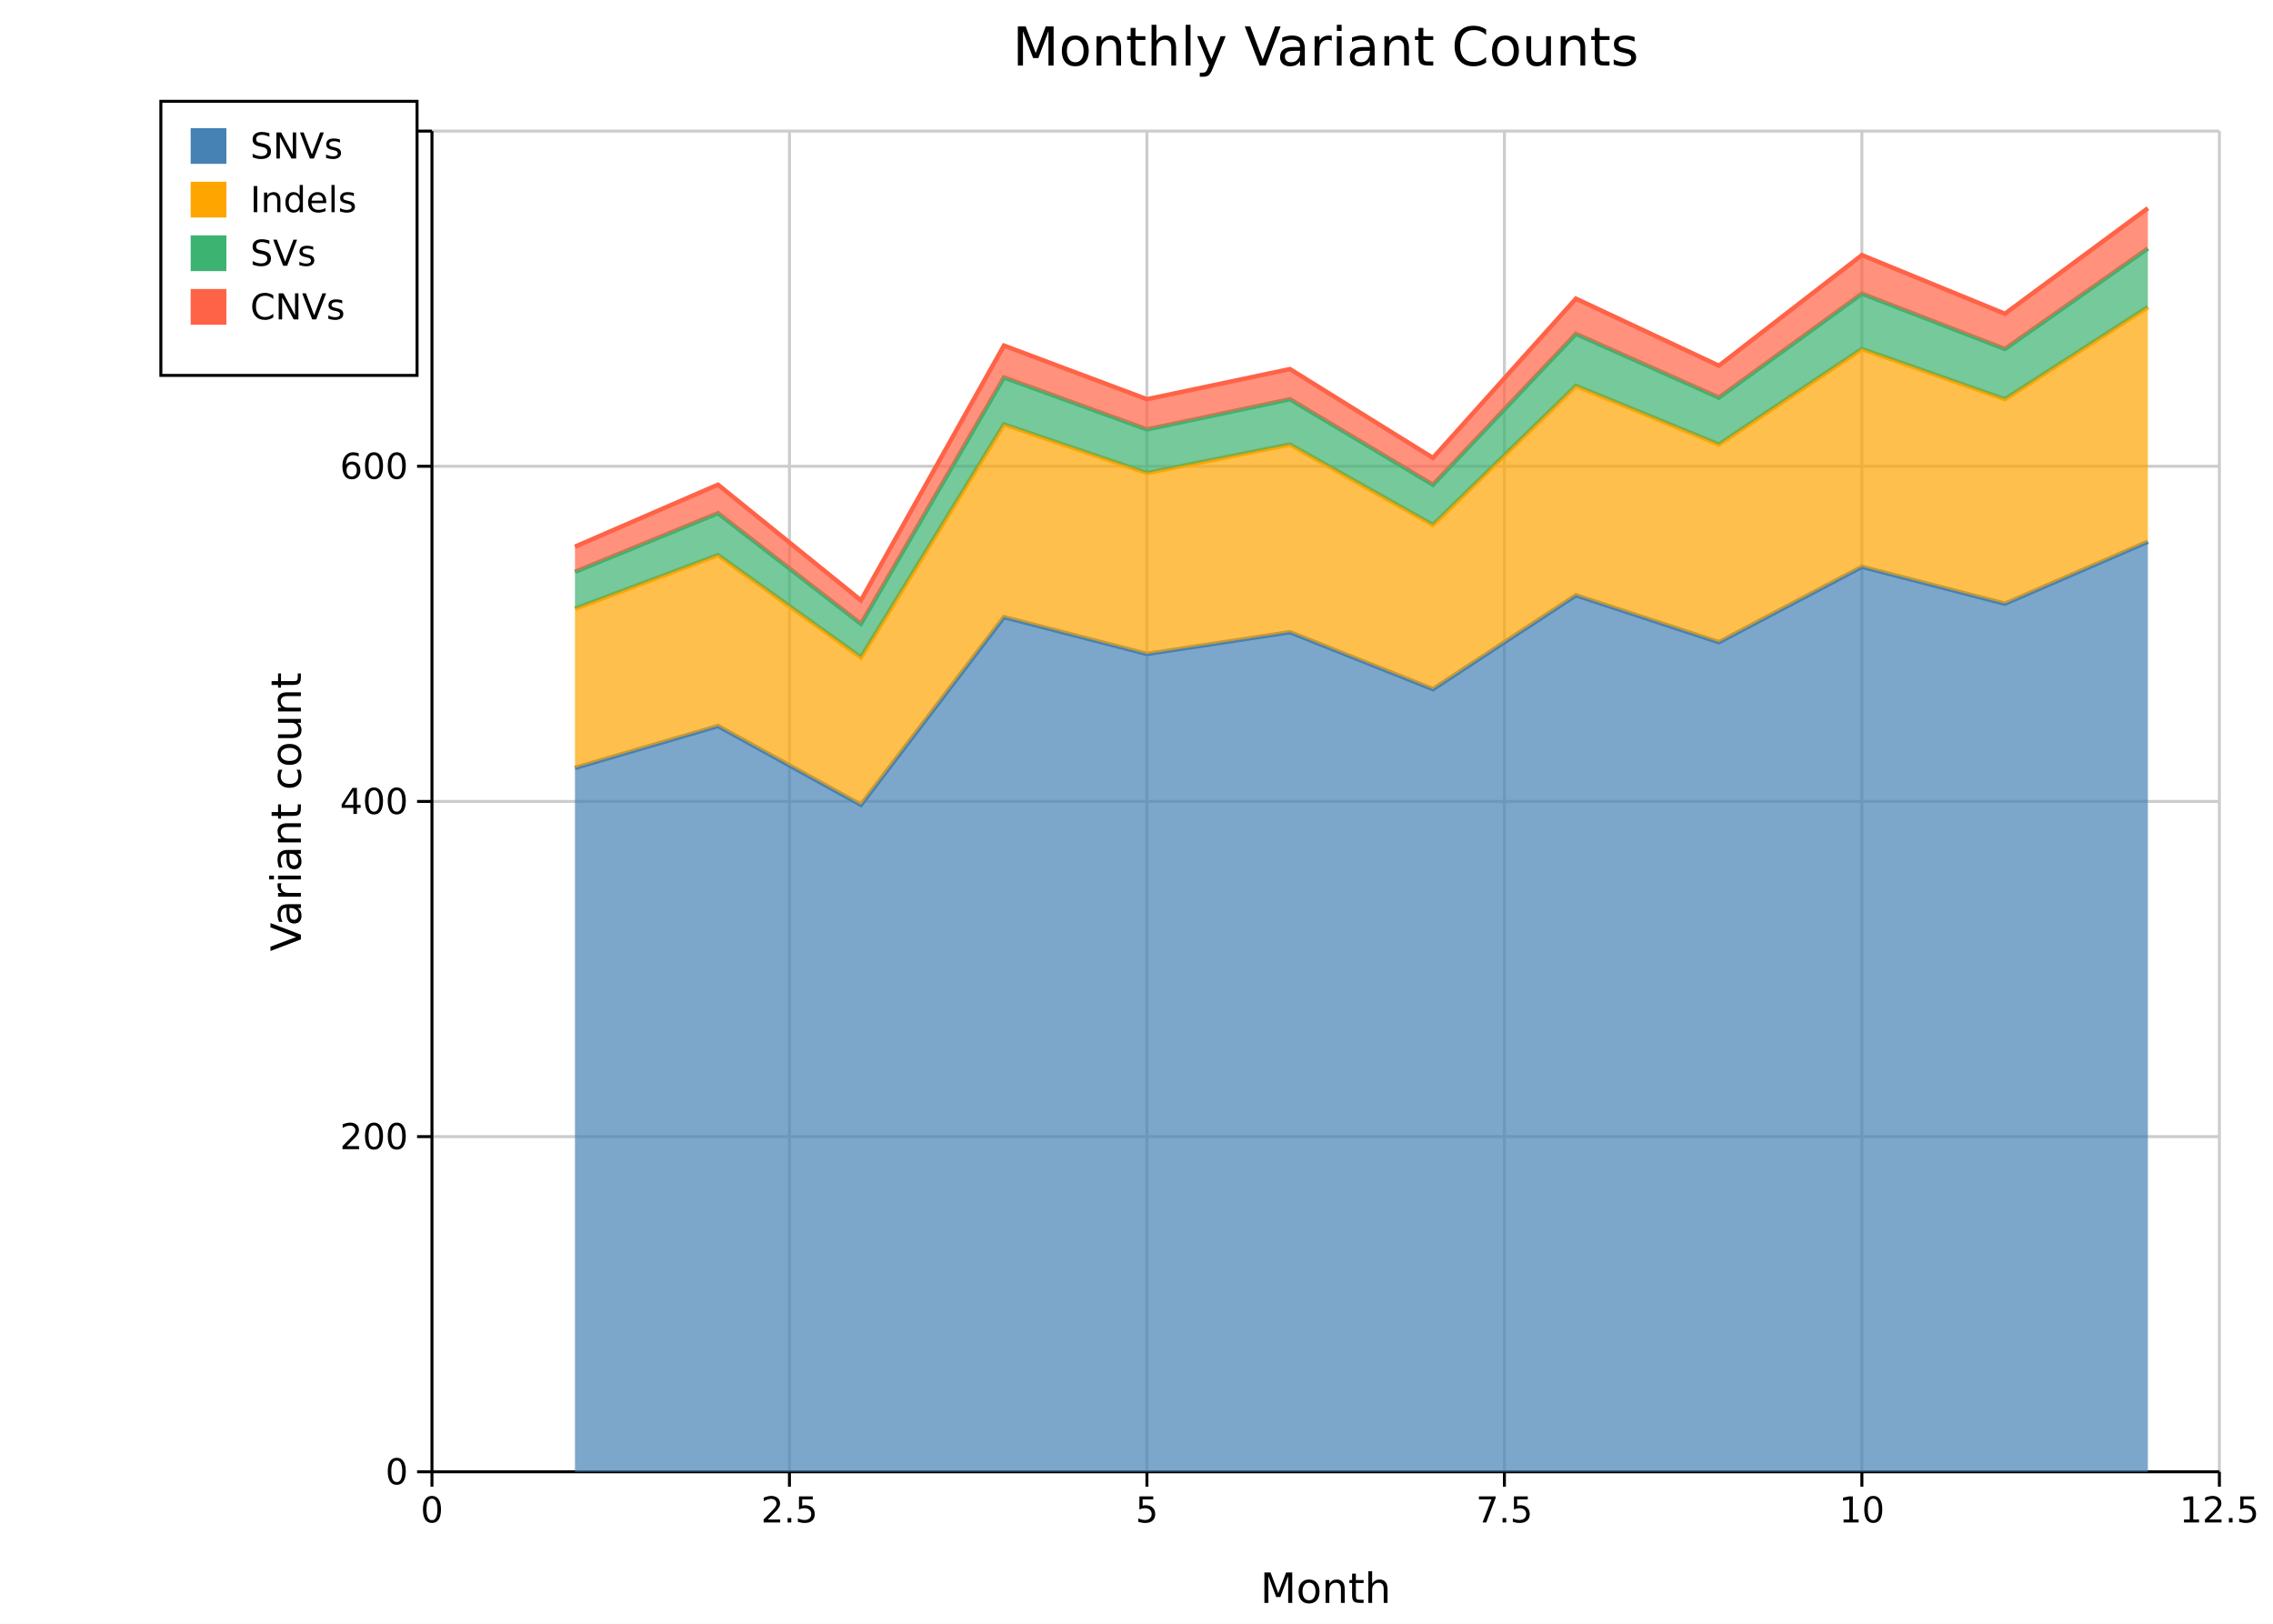
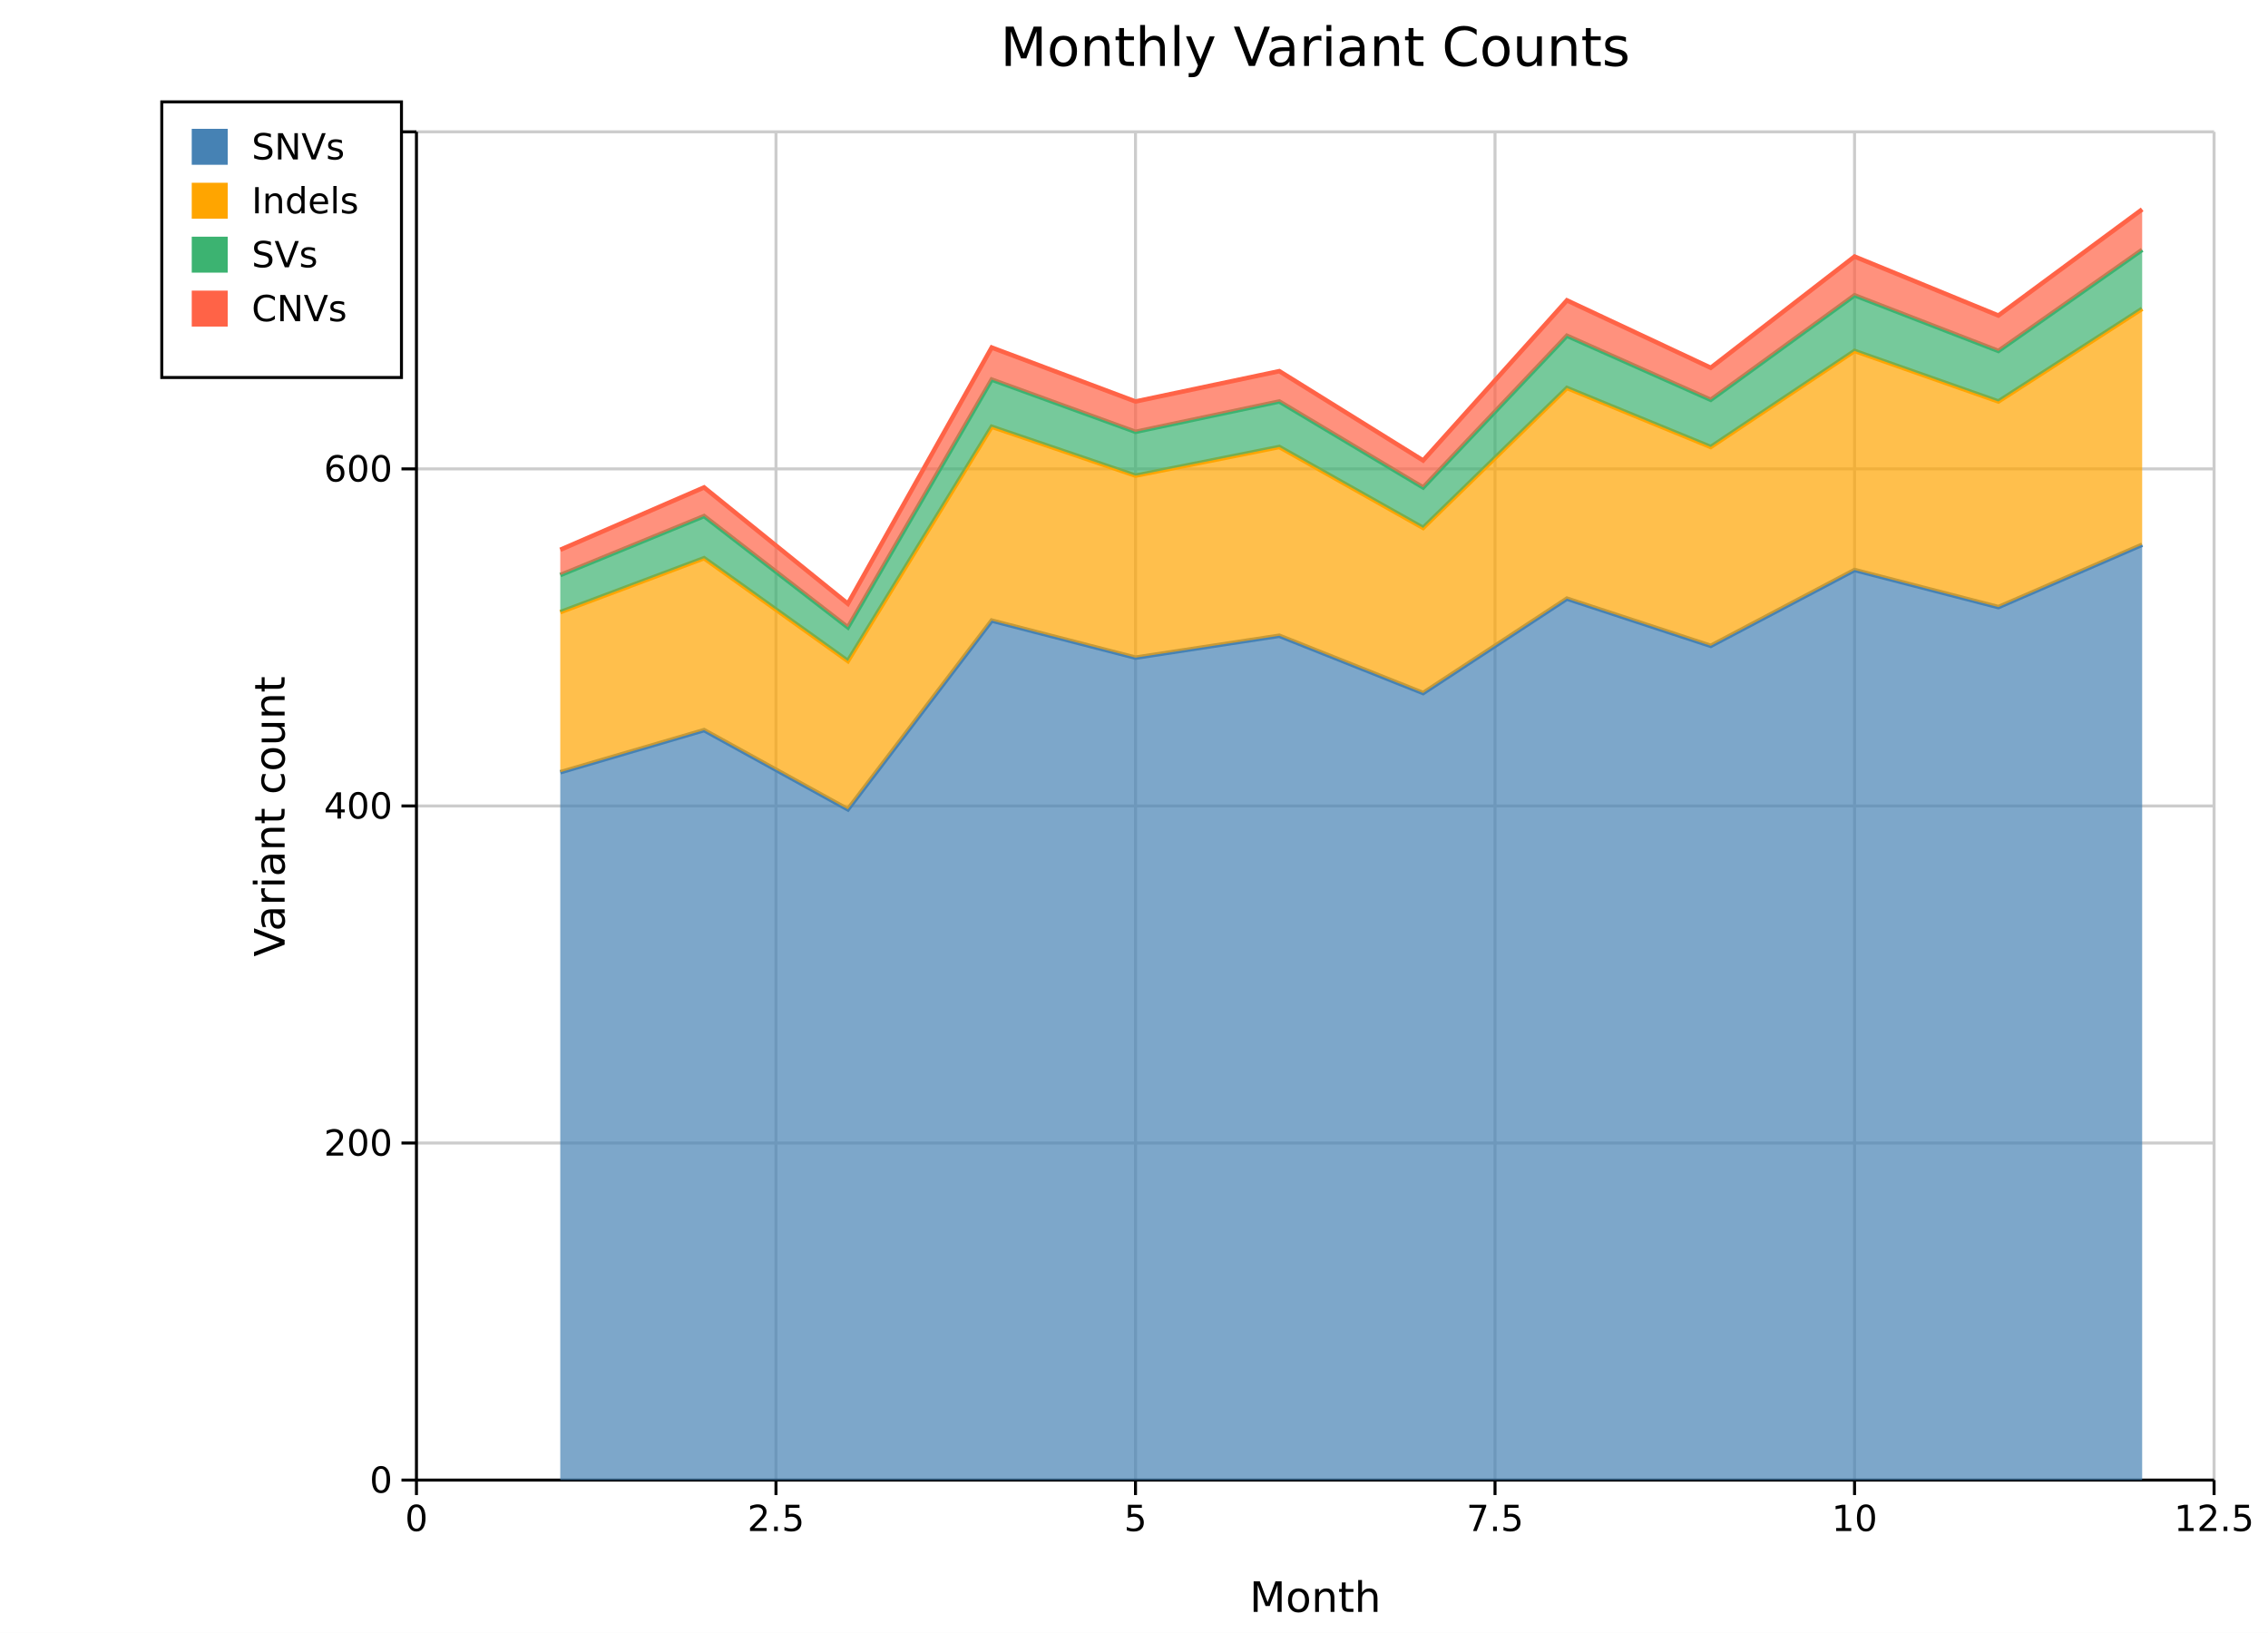
- <svg xmlns="http://www.w3.org/2000/svg" width="763" height="545" font-family="DejaVu Sans, Liberation Sans, Arial, sans-serif" fill="black">
+ <svg xmlns="http://www.w3.org/2000/svg" width="757" height="545" font-family="DejaVu Sans, Liberation Sans, Arial, sans-serif" fill="black">
  <rect width="100%" height="100%" fill="white" />
  <defs>
    <clipPath id="kuva-clip-4">
-       <rect x="145" y="44" width="600" height="450" />
+       <rect x="139" y="44" width="600" height="450" />
    </clipPath>
  </defs>
-   <line x1="265" y1="44" x2="265" y2="494" stroke="#cccccc" stroke-width="1" />
-   <line x1="385" y1="44" x2="385" y2="494" stroke="#cccccc" stroke-width="1" />
-   <line x1="505" y1="44" x2="505" y2="494" stroke="#cccccc" stroke-width="1" />
-   <line x1="625" y1="44" x2="625" y2="494" stroke="#cccccc" stroke-width="1" />
-   <line x1="745" y1="44" x2="745" y2="494" stroke="#cccccc" stroke-width="1" />
-   <line x1="145" y1="381.5" x2="745" y2="381.5" stroke="#cccccc" stroke-width="1" />
-   <line x1="145" y1="269" x2="745" y2="269" stroke="#cccccc" stroke-width="1" />
-   <line x1="145" y1="156.5" x2="745" y2="156.5" stroke="#cccccc" stroke-width="1" />
-   <line x1="145" y1="44" x2="745" y2="44" stroke="#cccccc" stroke-width="1" />
-   <line x1="145" y1="494" x2="745" y2="494" stroke="#000000" stroke-width="1" />
-   <line x1="145" y1="44" x2="145" y2="494" stroke="#000000" stroke-width="1" />
-   <line x1="145" y1="494" x2="145" y2="499" stroke="#000000" stroke-width="1" />
-   <text x="145" y="511" font-size="12" text-anchor="middle">0</text>
-   <line x1="265" y1="494" x2="265" y2="499" stroke="#000000" stroke-width="1" />
-   <text x="265" y="511" font-size="12" text-anchor="middle">2.5</text>
-   <line x1="385" y1="494" x2="385" y2="499" stroke="#000000" stroke-width="1" />
-   <text x="385" y="511" font-size="12" text-anchor="middle">5</text>
-   <line x1="505" y1="494" x2="505" y2="499" stroke="#000000" stroke-width="1" />
-   <text x="505" y="511" font-size="12" text-anchor="middle">7.5</text>
-   <line x1="625" y1="494" x2="625" y2="499" stroke="#000000" stroke-width="1" />
-   <text x="625" y="511" font-size="12" text-anchor="middle">10</text>
-   <line x1="745" y1="494" x2="745" y2="499" stroke="#000000" stroke-width="1" />
-   <text x="745" y="511" font-size="12" text-anchor="middle">12.5</text>
-   <line x1="140" y1="494" x2="145" y2="494" stroke="#000000" stroke-width="1" />
-   <text x="137" y="498.2" font-size="12" text-anchor="end">0</text>
-   <line x1="140" y1="381.5" x2="145" y2="381.5" stroke="#000000" stroke-width="1" />
-   <text x="137" y="385.7" font-size="12" text-anchor="end">200</text>
-   <line x1="140" y1="269" x2="145" y2="269" stroke="#000000" stroke-width="1" />
-   <text x="137" y="273.2" font-size="12" text-anchor="end">400</text>
-   <line x1="140" y1="156.5" x2="145" y2="156.5" stroke="#000000" stroke-width="1" />
-   <text x="137" y="160.7" font-size="12" text-anchor="end">600</text>
-   <line x1="140" y1="44" x2="145" y2="44" stroke="#000000" stroke-width="1" />
-   <text x="137" y="48.2" font-size="12" text-anchor="end">800</text>
-   <text x="445" y="538" font-size="14" text-anchor="middle">Month</text>
-   <text x="101" y="272.5" font-size="14" text-anchor="middle" transform="rotate(-90,101,272.5)">Variant count</text>
-   <text x="445" y="22" font-size="18" text-anchor="middle">Monthly Variant Counts</text>
+   <line x1="259" y1="44" x2="259" y2="494" stroke="#cccccc" stroke-width="1" />
+   <line x1="379" y1="44" x2="379" y2="494" stroke="#cccccc" stroke-width="1" />
+   <line x1="499" y1="44" x2="499" y2="494" stroke="#cccccc" stroke-width="1" />
+   <line x1="619" y1="44" x2="619" y2="494" stroke="#cccccc" stroke-width="1" />
+   <line x1="739" y1="44" x2="739" y2="494" stroke="#cccccc" stroke-width="1" />
+   <line x1="139" y1="381.5" x2="739" y2="381.5" stroke="#cccccc" stroke-width="1" />
+   <line x1="139" y1="269" x2="739" y2="269" stroke="#cccccc" stroke-width="1" />
+   <line x1="139" y1="156.5" x2="739" y2="156.5" stroke="#cccccc" stroke-width="1" />
+   <line x1="139" y1="44" x2="739" y2="44" stroke="#cccccc" stroke-width="1" />
+   <line x1="139" y1="494" x2="739" y2="494" stroke="#000000" stroke-width="1" />
+   <line x1="139" y1="44" x2="139" y2="494" stroke="#000000" stroke-width="1" />
+   <line x1="139" y1="494" x2="139" y2="499" stroke="#000000" stroke-width="1" />
+   <text x="139" y="511" font-size="12" text-anchor="middle">0</text>
+   <line x1="259" y1="494" x2="259" y2="499" stroke="#000000" stroke-width="1" />
+   <text x="259" y="511" font-size="12" text-anchor="middle">2.5</text>
+   <line x1="379" y1="494" x2="379" y2="499" stroke="#000000" stroke-width="1" />
+   <text x="379" y="511" font-size="12" text-anchor="middle">5</text>
+   <line x1="499" y1="494" x2="499" y2="499" stroke="#000000" stroke-width="1" />
+   <text x="499" y="511" font-size="12" text-anchor="middle">7.5</text>
+   <line x1="619" y1="494" x2="619" y2="499" stroke="#000000" stroke-width="1" />
+   <text x="619" y="511" font-size="12" text-anchor="middle">10</text>
+   <line x1="739" y1="494" x2="739" y2="499" stroke="#000000" stroke-width="1" />
+   <text x="739" y="511" font-size="12" text-anchor="middle">12.5</text>
+   <line x1="134" y1="494" x2="139" y2="494" stroke="#000000" stroke-width="1" />
+   <text x="131" y="498.2" font-size="12" text-anchor="end">0</text>
+   <line x1="134" y1="381.5" x2="139" y2="381.5" stroke="#000000" stroke-width="1" />
+   <text x="131" y="385.7" font-size="12" text-anchor="end">200</text>
+   <line x1="134" y1="269" x2="139" y2="269" stroke="#000000" stroke-width="1" />
+   <text x="131" y="273.2" font-size="12" text-anchor="end">400</text>
+   <line x1="134" y1="156.5" x2="139" y2="156.5" stroke="#000000" stroke-width="1" />
+   <text x="131" y="160.7" font-size="12" text-anchor="end">600</text>
+   <line x1="134" y1="44" x2="139" y2="44" stroke="#000000" stroke-width="1" />
+   <text x="131" y="48.2" font-size="12" text-anchor="end">800</text>
+   <text x="439" y="538" font-size="14" text-anchor="middle">Month</text>
+   <text x="95" y="272.5" font-size="14" text-anchor="middle" transform="rotate(-90,95,272.5)">Variant count</text>
+   <text x="439" y="22" font-size="18" text-anchor="middle">Monthly Variant Counts</text>
  <g clip-path="url(#kuva-clip-4)">
-     <path d="M 193.0 257.75 L 241.0 243.69 L 289.0 270.13 L 337.0 207.13 L 385.0 219.5 L 433.0 212.19 L 481.0 231.31 L 529.0 199.81 L 577.0 215.56 L 625.0 190.25 L 673.0 202.63 L 721.0 181.81 L 721.0 494.0 L 673.0 494.0 L 625.0 494.0 L 577.0 494.0 L 529.0 494.0 L 481.0 494.0 L 433.0 494.0 L 385.0 494.0 L 337.0 494.0 L 289.0 494.0 L 241.0 494.0 L 193.0 494.0 Z" stroke="none" stroke-width="0" fill="#4682b4" fill-opacity="0.7" />
-     <path d="M 193.0 257.75 L 241.0 243.69 L 289.0 270.13 L 337.0 207.13 L 385.0 219.5 L 433.0 212.19 L 481.0 231.31 L 529.0 199.81 L 577.0 215.56 L 625.0 190.25 L 673.0 202.63 L 721.0 181.81 " stroke="#4682b4" stroke-width="1.5" fill="none" />
-     <path d="M 193.0 204.31 L 241.0 186.31 L 289.0 220.63 L 337.0 142.44 L 385.0 158.75 L 433.0 149.19 L 481.0 176.19 L 529.0 129.5 L 577.0 149.19 L 625.0 117.13 L 673.0 134.0 L 721.0 103.06 L 721.0 181.81 L 673.0 202.63 L 625.0 190.25 L 577.0 215.56 L 529.0 199.81 L 481.0 231.31 L 433.0 212.19 L 385.0 219.5 L 337.0 207.13 L 289.0 270.13 L 241.0 243.69 L 193.0 257.75 Z" stroke="none" stroke-width="0" fill="#ffa500" fill-opacity="0.7" />
-     <path d="M 193.0 204.31 L 241.0 186.31 L 289.0 220.63 L 337.0 142.44 L 385.0 158.75 L 433.0 149.19 L 481.0 176.19 L 529.0 129.5 L 577.0 149.19 L 625.0 117.13 L 673.0 134.0 L 721.0 103.06 " stroke="#ffa500" stroke-width="1.5" fill="none" />
-     <path d="M 193.0 191.94 L 241.0 172.25 L 289.0 209.38 L 337.0 126.69 L 385.0 144.13 L 433.0 134.0 L 481.0 162.69 L 529.0 112.06 L 577.0 133.44 L 625.0 98.56 L 673.0 117.13 L 721.0 83.38 L 721.0 103.06 L 673.0 134.0 L 625.0 117.13 L 577.0 149.19 L 529.0 129.5 L 481.0 176.19 L 433.0 149.19 L 385.0 158.75 L 337.0 142.44 L 289.0 220.63 L 241.0 186.31 L 193.0 204.31 Z" stroke="none" stroke-width="0" fill="mediumseagreen" fill-opacity="0.7" />
-     <path d="M 193.0 191.94 L 241.0 172.25 L 289.0 209.38 L 337.0 126.69 L 385.0 144.13 L 433.0 134.0 L 481.0 162.69 L 529.0 112.06 L 577.0 133.44 L 625.0 98.56 L 673.0 117.13 L 721.0 83.38 " stroke="mediumseagreen" stroke-width="1.5" fill="none" />
-     <path d="M 193.0 183.5 L 241.0 162.69 L 289.0 201.5 L 337.0 116.0 L 385.0 134.0 L 433.0 123.88 L 481.0 153.69 L 529.0 100.25 L 577.0 122.75 L 625.0 85.63 L 673.0 105.31 L 721.0 69.88 L 721.0 83.38 L 673.0 117.13 L 625.0 98.56 L 577.0 133.44 L 529.0 112.06 L 481.0 162.69 L 433.0 134.0 L 385.0 144.13 L 337.0 126.69 L 289.0 209.38 L 241.0 172.25 L 193.0 191.94 Z" stroke="none" stroke-width="0" fill="#ff6347" fill-opacity="0.7" />
-     <path d="M 193.0 183.5 L 241.0 162.69 L 289.0 201.5 L 337.0 116.0 L 385.0 134.0 L 433.0 123.88 L 481.0 153.69 L 529.0 100.25 L 577.0 122.75 L 625.0 85.63 L 673.0 105.31 L 721.0 69.88 " stroke="#ff6347" stroke-width="1.5" fill="none" />
+     <path d="M 187.0 257.75 L 235.0 243.69 L 283.0 270.13 L 331.0 207.13 L 379.0 219.5 L 427.0 212.19 L 475.0 231.31 L 523.0 199.81 L 571.0 215.56 L 619.0 190.25 L 667.0 202.63 L 715.0 181.81 L 715.0 494.0 L 667.0 494.0 L 619.0 494.0 L 571.0 494.0 L 523.0 494.0 L 475.0 494.0 L 427.0 494.0 L 379.0 494.0 L 331.0 494.0 L 283.0 494.0 L 235.0 494.0 L 187.0 494.0 Z" stroke="none" stroke-width="0" fill="#4682b4" fill-opacity="0.7" />
+     <path d="M 187.0 257.75 L 235.0 243.69 L 283.0 270.13 L 331.0 207.13 L 379.0 219.5 L 427.0 212.19 L 475.0 231.31 L 523.0 199.81 L 571.0 215.56 L 619.0 190.25 L 667.0 202.63 L 715.0 181.81 " stroke="#4682b4" stroke-width="1.5" fill="none" />
+     <path d="M 187.0 204.31 L 235.0 186.31 L 283.0 220.63 L 331.0 142.44 L 379.0 158.75 L 427.0 149.19 L 475.0 176.19 L 523.0 129.5 L 571.0 149.19 L 619.0 117.13 L 667.0 134.0 L 715.0 103.06 L 715.0 181.81 L 667.0 202.63 L 619.0 190.25 L 571.0 215.56 L 523.0 199.81 L 475.0 231.31 L 427.0 212.19 L 379.0 219.5 L 331.0 207.13 L 283.0 270.13 L 235.0 243.69 L 187.0 257.75 Z" stroke="none" stroke-width="0" fill="#ffa500" fill-opacity="0.7" />
+     <path d="M 187.0 204.31 L 235.0 186.31 L 283.0 220.63 L 331.0 142.44 L 379.0 158.75 L 427.0 149.19 L 475.0 176.19 L 523.0 129.5 L 571.0 149.19 L 619.0 117.13 L 667.0 134.0 L 715.0 103.06 " stroke="#ffa500" stroke-width="1.5" fill="none" />
+     <path d="M 187.0 191.94 L 235.0 172.25 L 283.0 209.38 L 331.0 126.69 L 379.0 144.13 L 427.0 134.0 L 475.0 162.69 L 523.0 112.06 L 571.0 133.44 L 619.0 98.56 L 667.0 117.13 L 715.0 83.38 L 715.0 103.06 L 667.0 134.0 L 619.0 117.13 L 571.0 149.19 L 523.0 129.5 L 475.0 176.19 L 427.0 149.19 L 379.0 158.75 L 331.0 142.44 L 283.0 220.63 L 235.0 186.31 L 187.0 204.31 Z" stroke="none" stroke-width="0" fill="mediumseagreen" fill-opacity="0.7" />
+     <path d="M 187.0 191.94 L 235.0 172.25 L 283.0 209.38 L 331.0 126.69 L 379.0 144.13 L 427.0 134.0 L 475.0 162.69 L 523.0 112.06 L 571.0 133.44 L 619.0 98.56 L 667.0 117.13 L 715.0 83.38 " stroke="mediumseagreen" stroke-width="1.5" fill="none" />
+     <path d="M 187.0 183.5 L 235.0 162.69 L 283.0 201.5 L 331.0 116.0 L 379.0 134.0 L 427.0 123.88 L 475.0 153.69 L 523.0 100.25 L 571.0 122.75 L 619.0 85.63 L 667.0 105.31 L 715.0 69.88 L 715.0 83.38 L 667.0 117.13 L 619.0 98.56 L 571.0 133.44 L 523.0 112.06 L 475.0 162.69 L 427.0 134.0 L 379.0 144.13 L 331.0 126.69 L 283.0 209.38 L 235.0 172.25 L 187.0 191.94 Z" stroke="none" stroke-width="0" fill="#ff6347" fill-opacity="0.7" />
+     <path d="M 187.0 183.5 L 235.0 162.69 L 283.0 201.5 L 331.0 116.0 L 379.0 134.0 L 427.0 123.88 L 475.0 153.69 L 523.0 100.25 L 571.0 122.75 L 619.0 85.63 L 667.0 105.31 L 715.0 69.88 " stroke="#ff6347" stroke-width="1.5" fill="none" />
  </g>
-   <rect x="54" y="34" width="86" height="92" fill="#ffffff" />
-   <rect x="54" y="34" width="86" height="92" fill="none" stroke="#000000" stroke-width="1" />
+   <rect x="54" y="34" width="80" height="92" fill="#ffffff" />
+   <rect x="54" y="34" width="80" height="92" fill="none" stroke="#000000" stroke-width="1" />
  <text x="84" y="53.2" font-size="12" text-anchor="start">SNVs</text>
  <rect x="64" y="43" width="12" height="12" fill="#4682b4" />
  <text x="84" y="71.2" font-size="12" text-anchor="start">Indels</text>
  <rect x="64" y="61" width="12" height="12" fill="#ffa500" />
  <text x="84" y="89.2" font-size="12" text-anchor="start">SVs</text>
  <rect x="64" y="79" width="12" height="12" fill="mediumseagreen" />
  <text x="84" y="107.2" font-size="12" text-anchor="start">CNVs</text>
  <rect x="64" y="97" width="12" height="12" fill="#ff6347" />
</svg>
